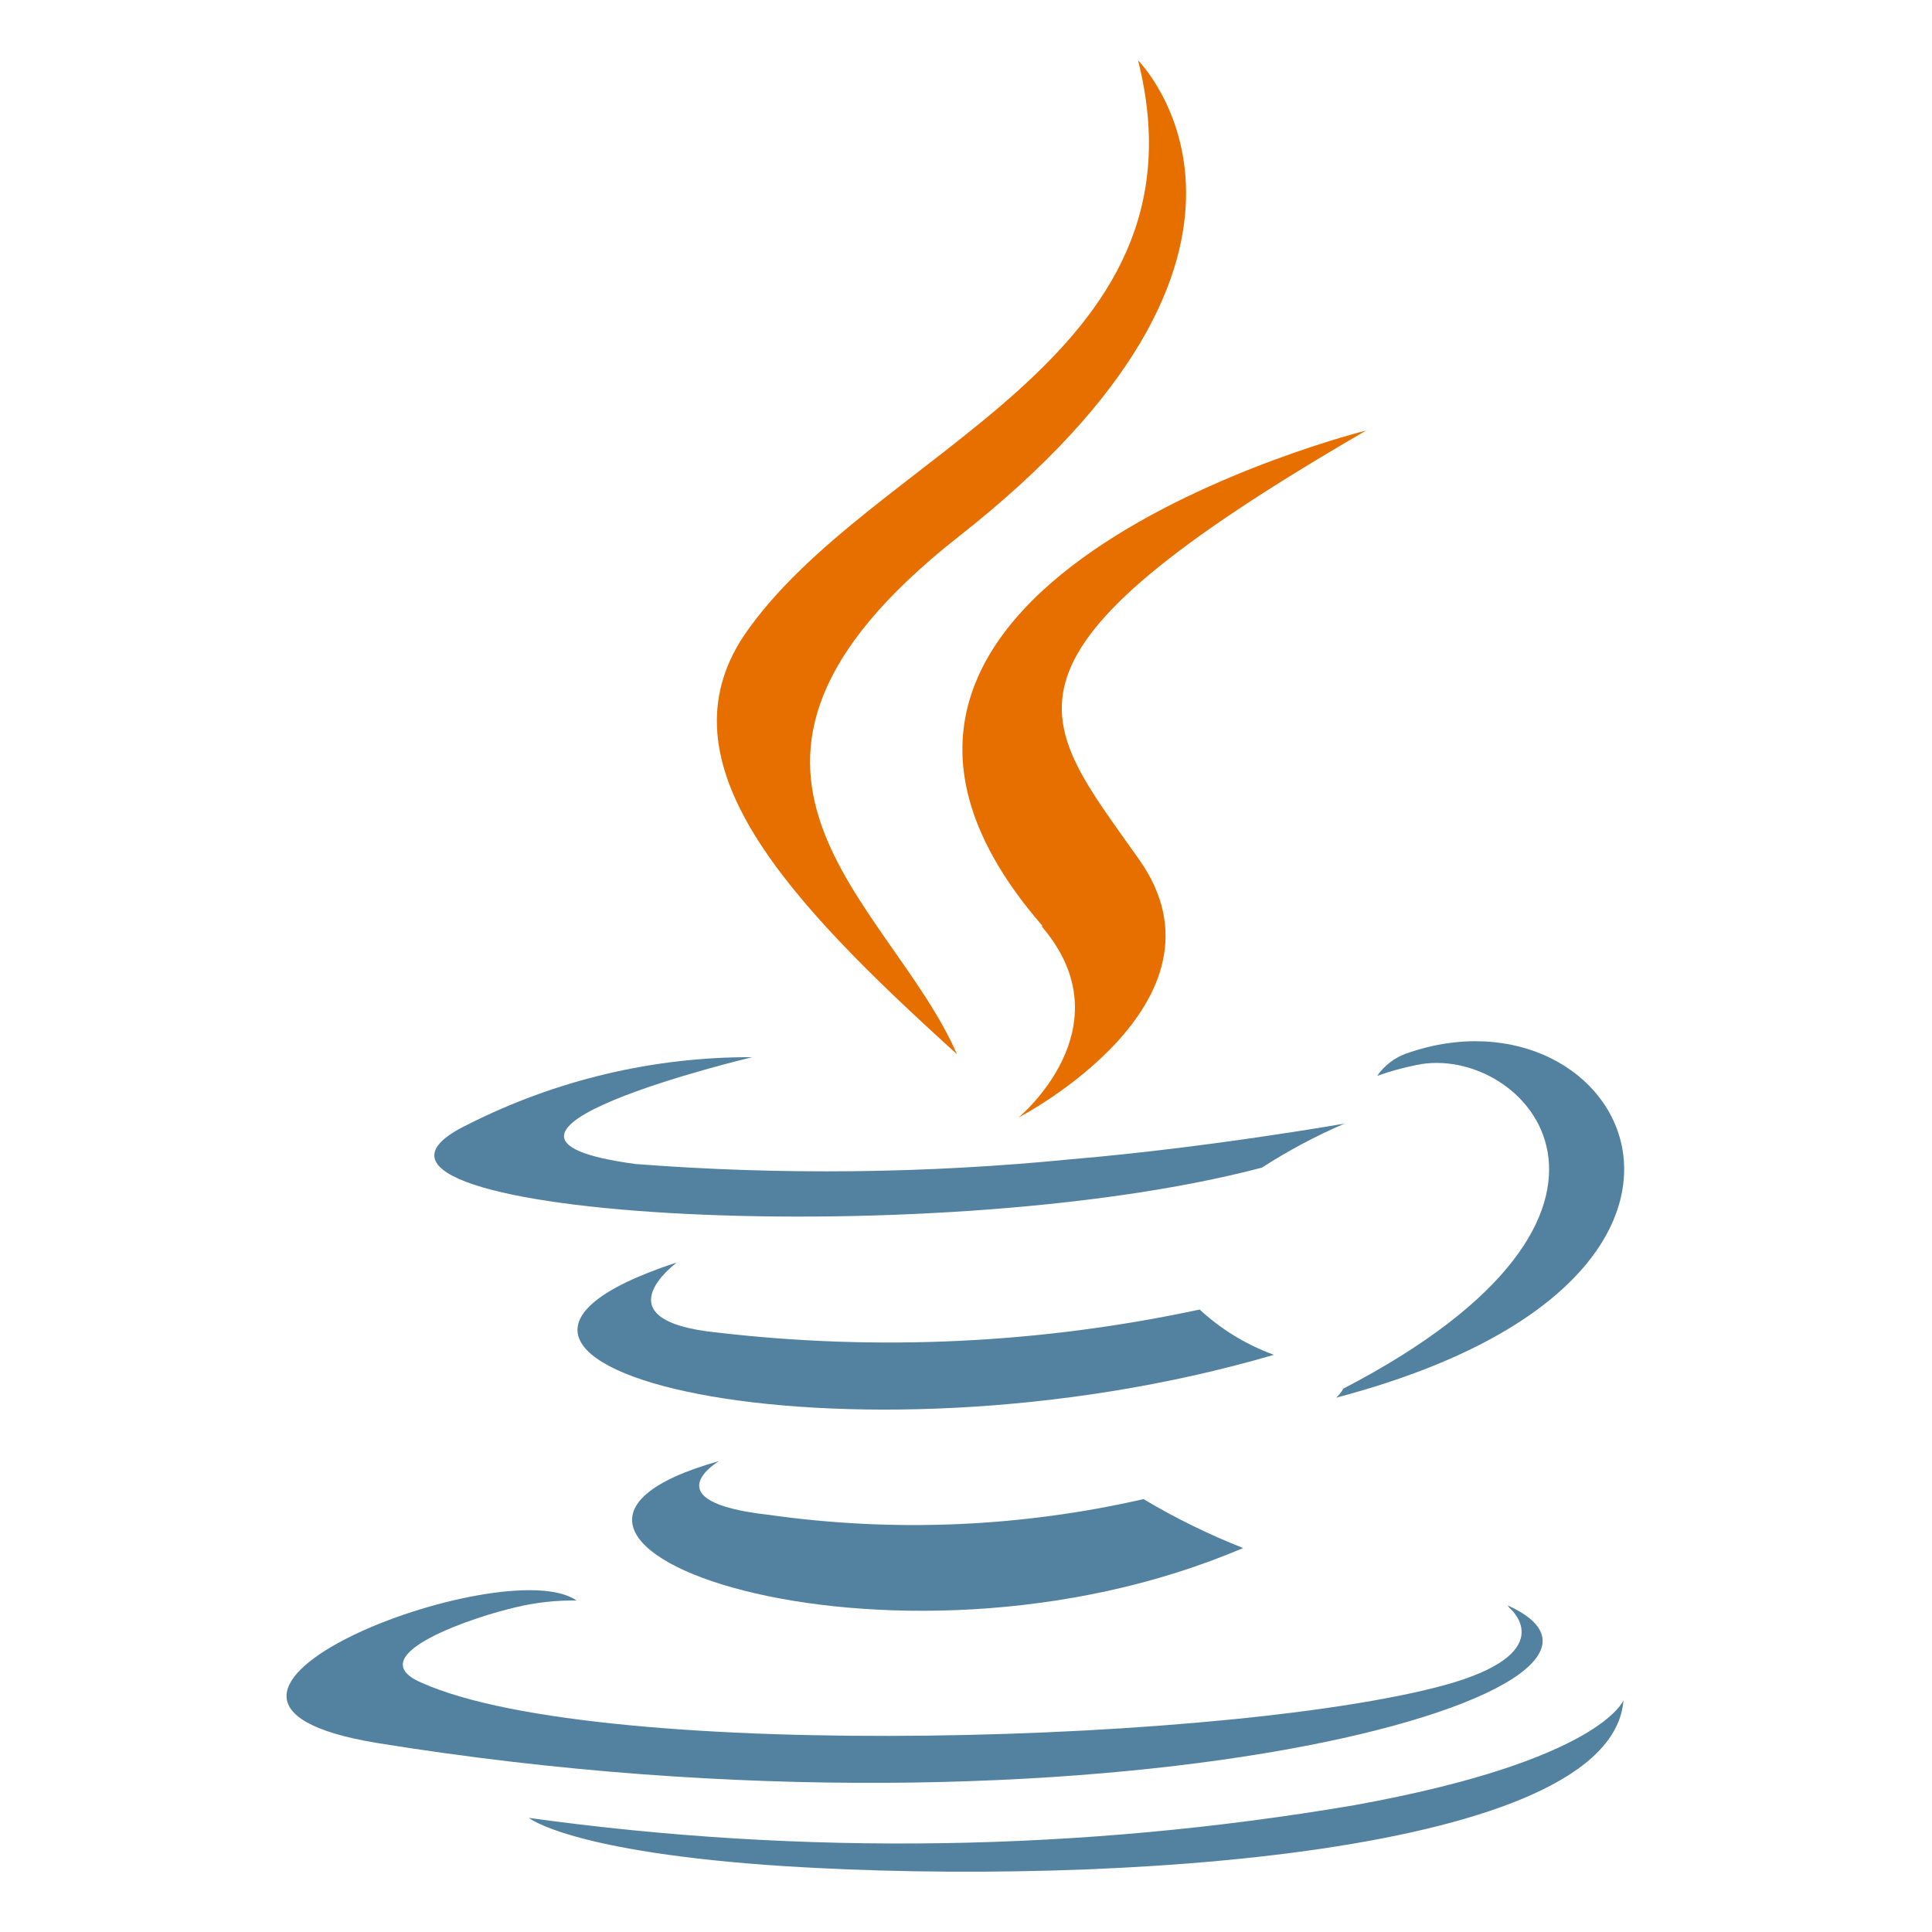
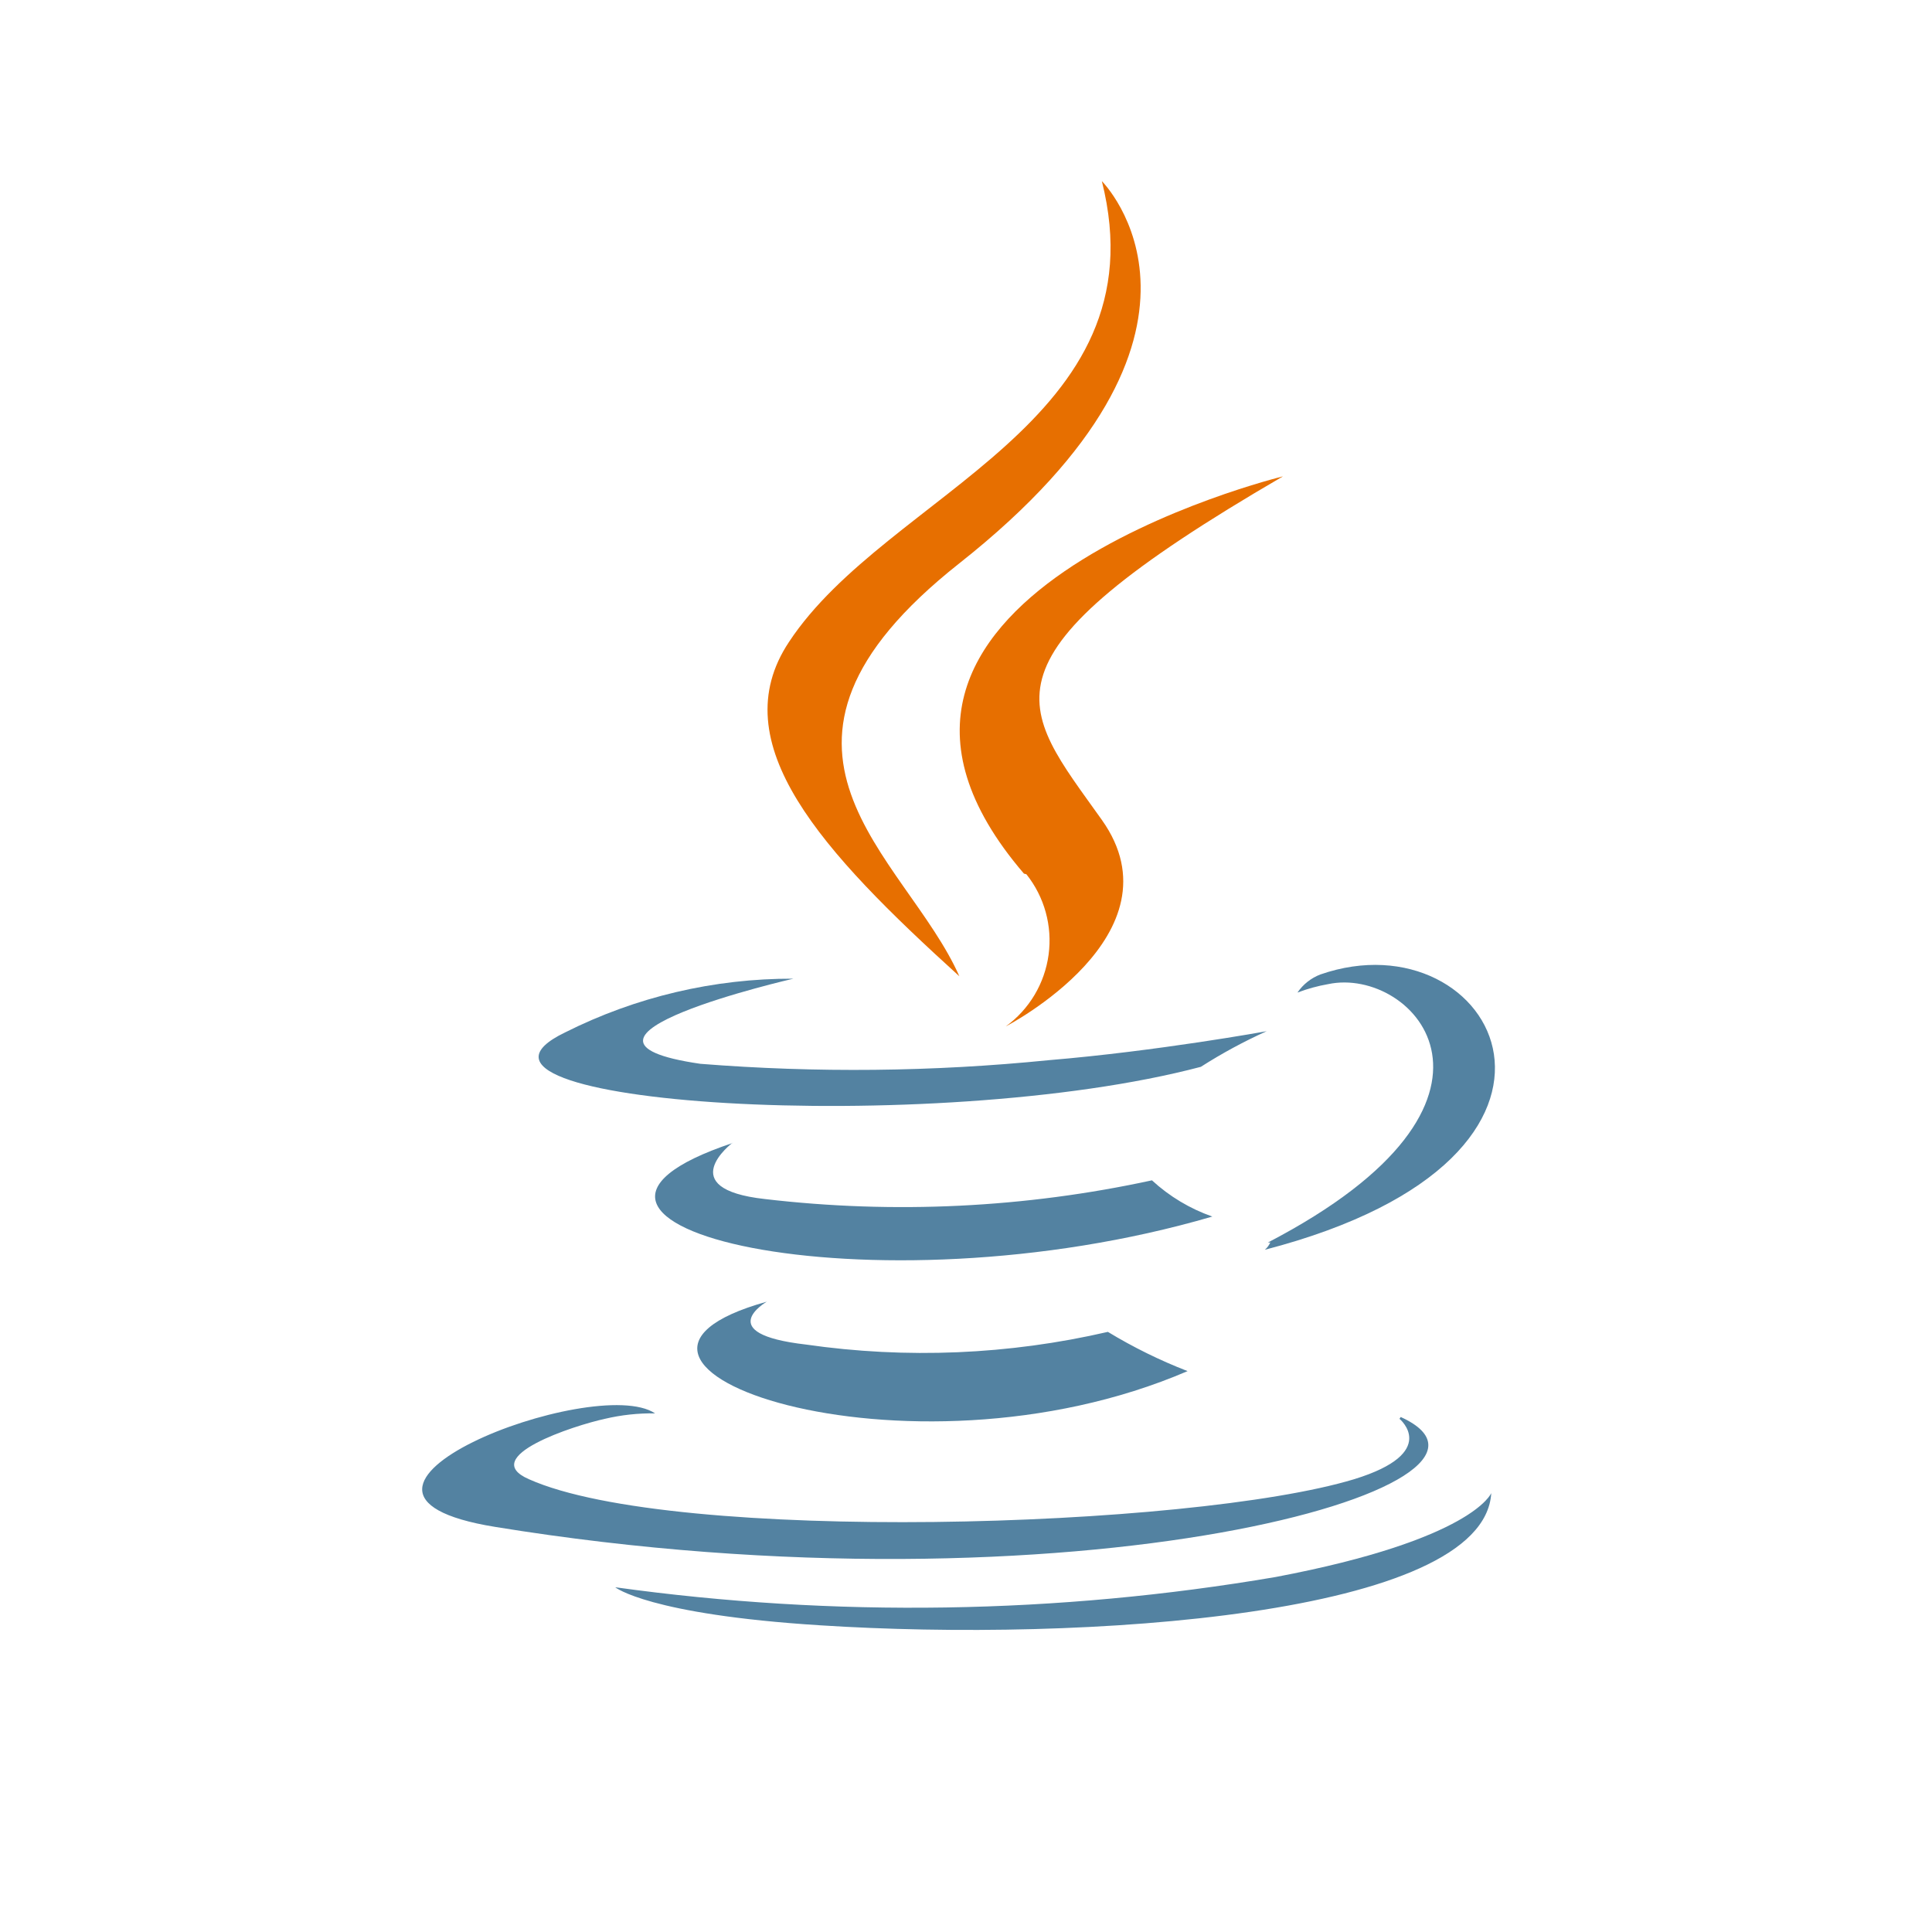
<svg xmlns="http://www.w3.org/2000/svg" id="Bases" viewBox="0 0 32 32">
  <defs>
    <style>.cls-1{fill:#5382a1;}.cls-2{fill:#e76f00;}</style>
  </defs>
-   <path class="cls-1" d="M11.91,24.2s-1.14.67.82.89a17.08,17.08,0,0,0,6.21-.26,11.34,11.34,0,0,0,1.65.81c-5.87,2.51-13.29-.15-8.68-1.44" />
-   <path class="cls-1" d="M11.2,20.92s-1.29.95.67,1.15a24.52,24.52,0,0,0,8-.38,3.65,3.65,0,0,0,1.23.75c-7.1,2.08-15,.16-9.92-1.52" />
-   <path class="cls-2" d="M17.25,15.34c1.44,1.67-.38,3.17-.38,3.17s3.67-1.9,2-4.27-2.78-3.32,3.76-7.11c0,0-10.27,2.56-5.36,8.21" />
-   <path class="cls-1" d="M25,26.63s.85.7-.93,1.24c-3.39,1-14.11,1.34-17.09,0-1.07-.46.94-1.11,1.57-1.25a4,4,0,0,1,1-.11c-1.19-.84-7.69,1.64-3.3,2.36,12,1.94,21.83-.88,18.72-2.28" />
-   <path class="cls-1" d="M12.46,17.51S7,18.81,10.53,19.28a41.13,41.13,0,0,0,7.22-.08c2.25-.19,4.52-.59,4.52-.59a9.41,9.41,0,0,0-1.37.73c-5.54,1.46-16.24.78-13.16-.71a10.35,10.35,0,0,1,4.72-1.12" />
-   <path class="cls-1" d="M22.25,23c5.62-2.92,3-5.74,1.21-5.36a4.72,4.72,0,0,0-.65.18,1,1,0,0,1,.48-.37c3.6-1.27,6.36,3.72-1.16,5.7a.56.56,0,0,0,.12-.15" />
-   <path class="cls-2" d="M18.85,1s3.12,3.12-3,7.91c-4.87,3.85-1.11,6,0,8.55-2.84-2.57-4.93-4.82-3.53-6.93C14.42,7.45,20.11,6,18.85,1" />
-   <path class="cls-1" d="M13,30.91c5.4.34,13.7-.2,13.89-2.75,0,0-.37,1-4.46,1.74a44.85,44.85,0,0,1-13.67.21s.69.57,4.24.8" />
+   <path class="cls-1" d="M12.7,21.56s-.92.53.65.71a13.58,13.58,0,0,0,5-.21,8.39,8.39,0,0,0,1.32.65C15,24.72,9,22.59,12.7,21.56" />
+   <path class="cls-1" d="M12.13,18.93s-1,.76.54.93a19.5,19.5,0,0,0,6.41-.31,2.88,2.88,0,0,0,1,.6c-5.68,1.66-12,.13-7.94-1.22" />
+   <path class="cls-2" d="M17,14.48A1.76,1.76,0,0,1,16.66,17s2.94-1.52,1.59-3.42-2.23-2.65,3-5.69c0,0-8.22,2-4.29,6.58" />
+   <path class="cls-1" d="M23.18,23.5s.68.56-.75,1c-2.71.82-11.28,1.07-13.67,0-.85-.37.75-.89,1.26-1a3.39,3.39,0,0,1,.83-.09c-1-.67-6.16,1.31-2.65,1.88,9.58,1.56,17.47-.7,15-1.82" />
+   <path class="cls-1" d="M13.14,16.21s-4.36,1-1.54,1.41a32.19,32.19,0,0,0,5.77-.06c1.8-.15,3.61-.48,3.61-.48a8.49,8.49,0,0,0-1.09.59c-4.43,1.17-13,.62-10.53-.57a8.36,8.36,0,0,1,3.78-.89" />
+   <path class="cls-1" d="M21,20.58c4.5-2.34,2.42-4.58,1-4.28a2.77,2.77,0,0,0-.51.14.81.81,0,0,1,.38-.3c2.88-1,5.09,3-.92,4.56a.35.35,0,0,0,.09-.12" />
+   <path class="cls-2" d="M18.25,3s2.5,2.49-2.36,6.33c-3.9,3.08-.89,4.83,0,6.84-2.27-2.06-3.94-3.86-2.82-5.54C14.7,8.16,19.26,7,18.25,3" />
+   <path class="cls-1" d="M13.58,26.92c4.33.28,11-.15,11.12-2.19,0,0-.3.77-3.57,1.39a35.85,35.85,0,0,1-10.94.17s.55.45,3.39.63" />
</svg>
